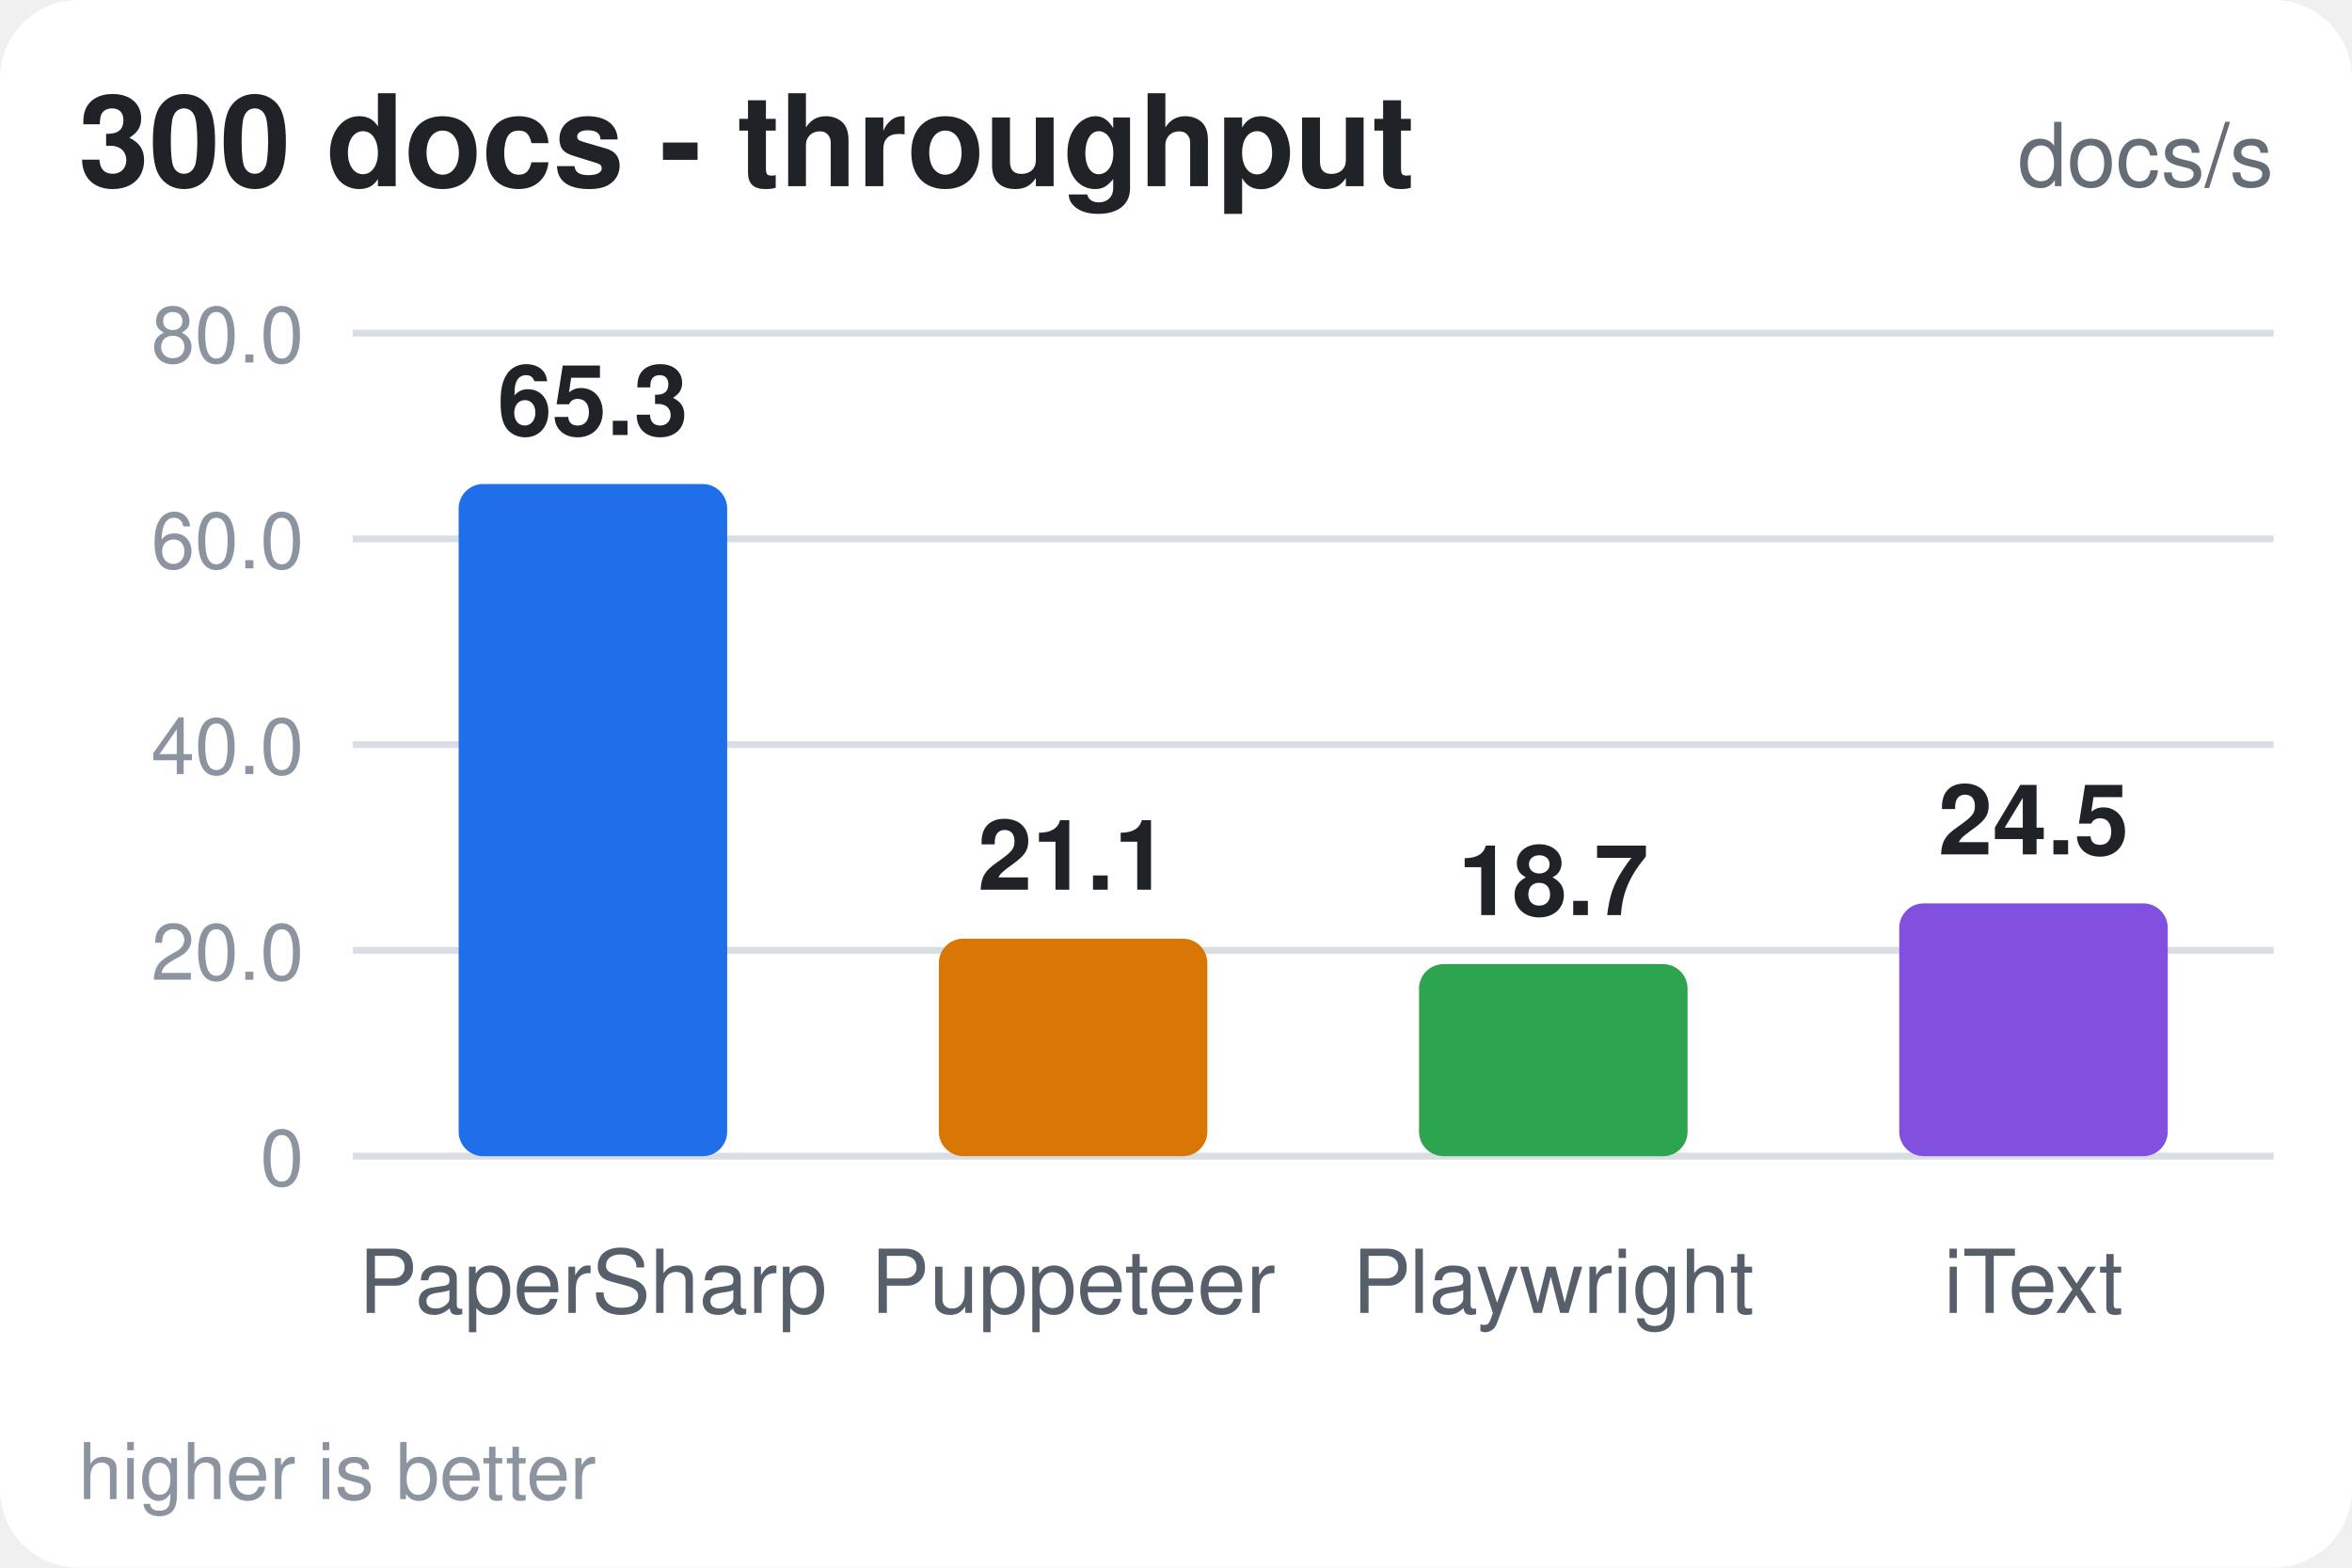
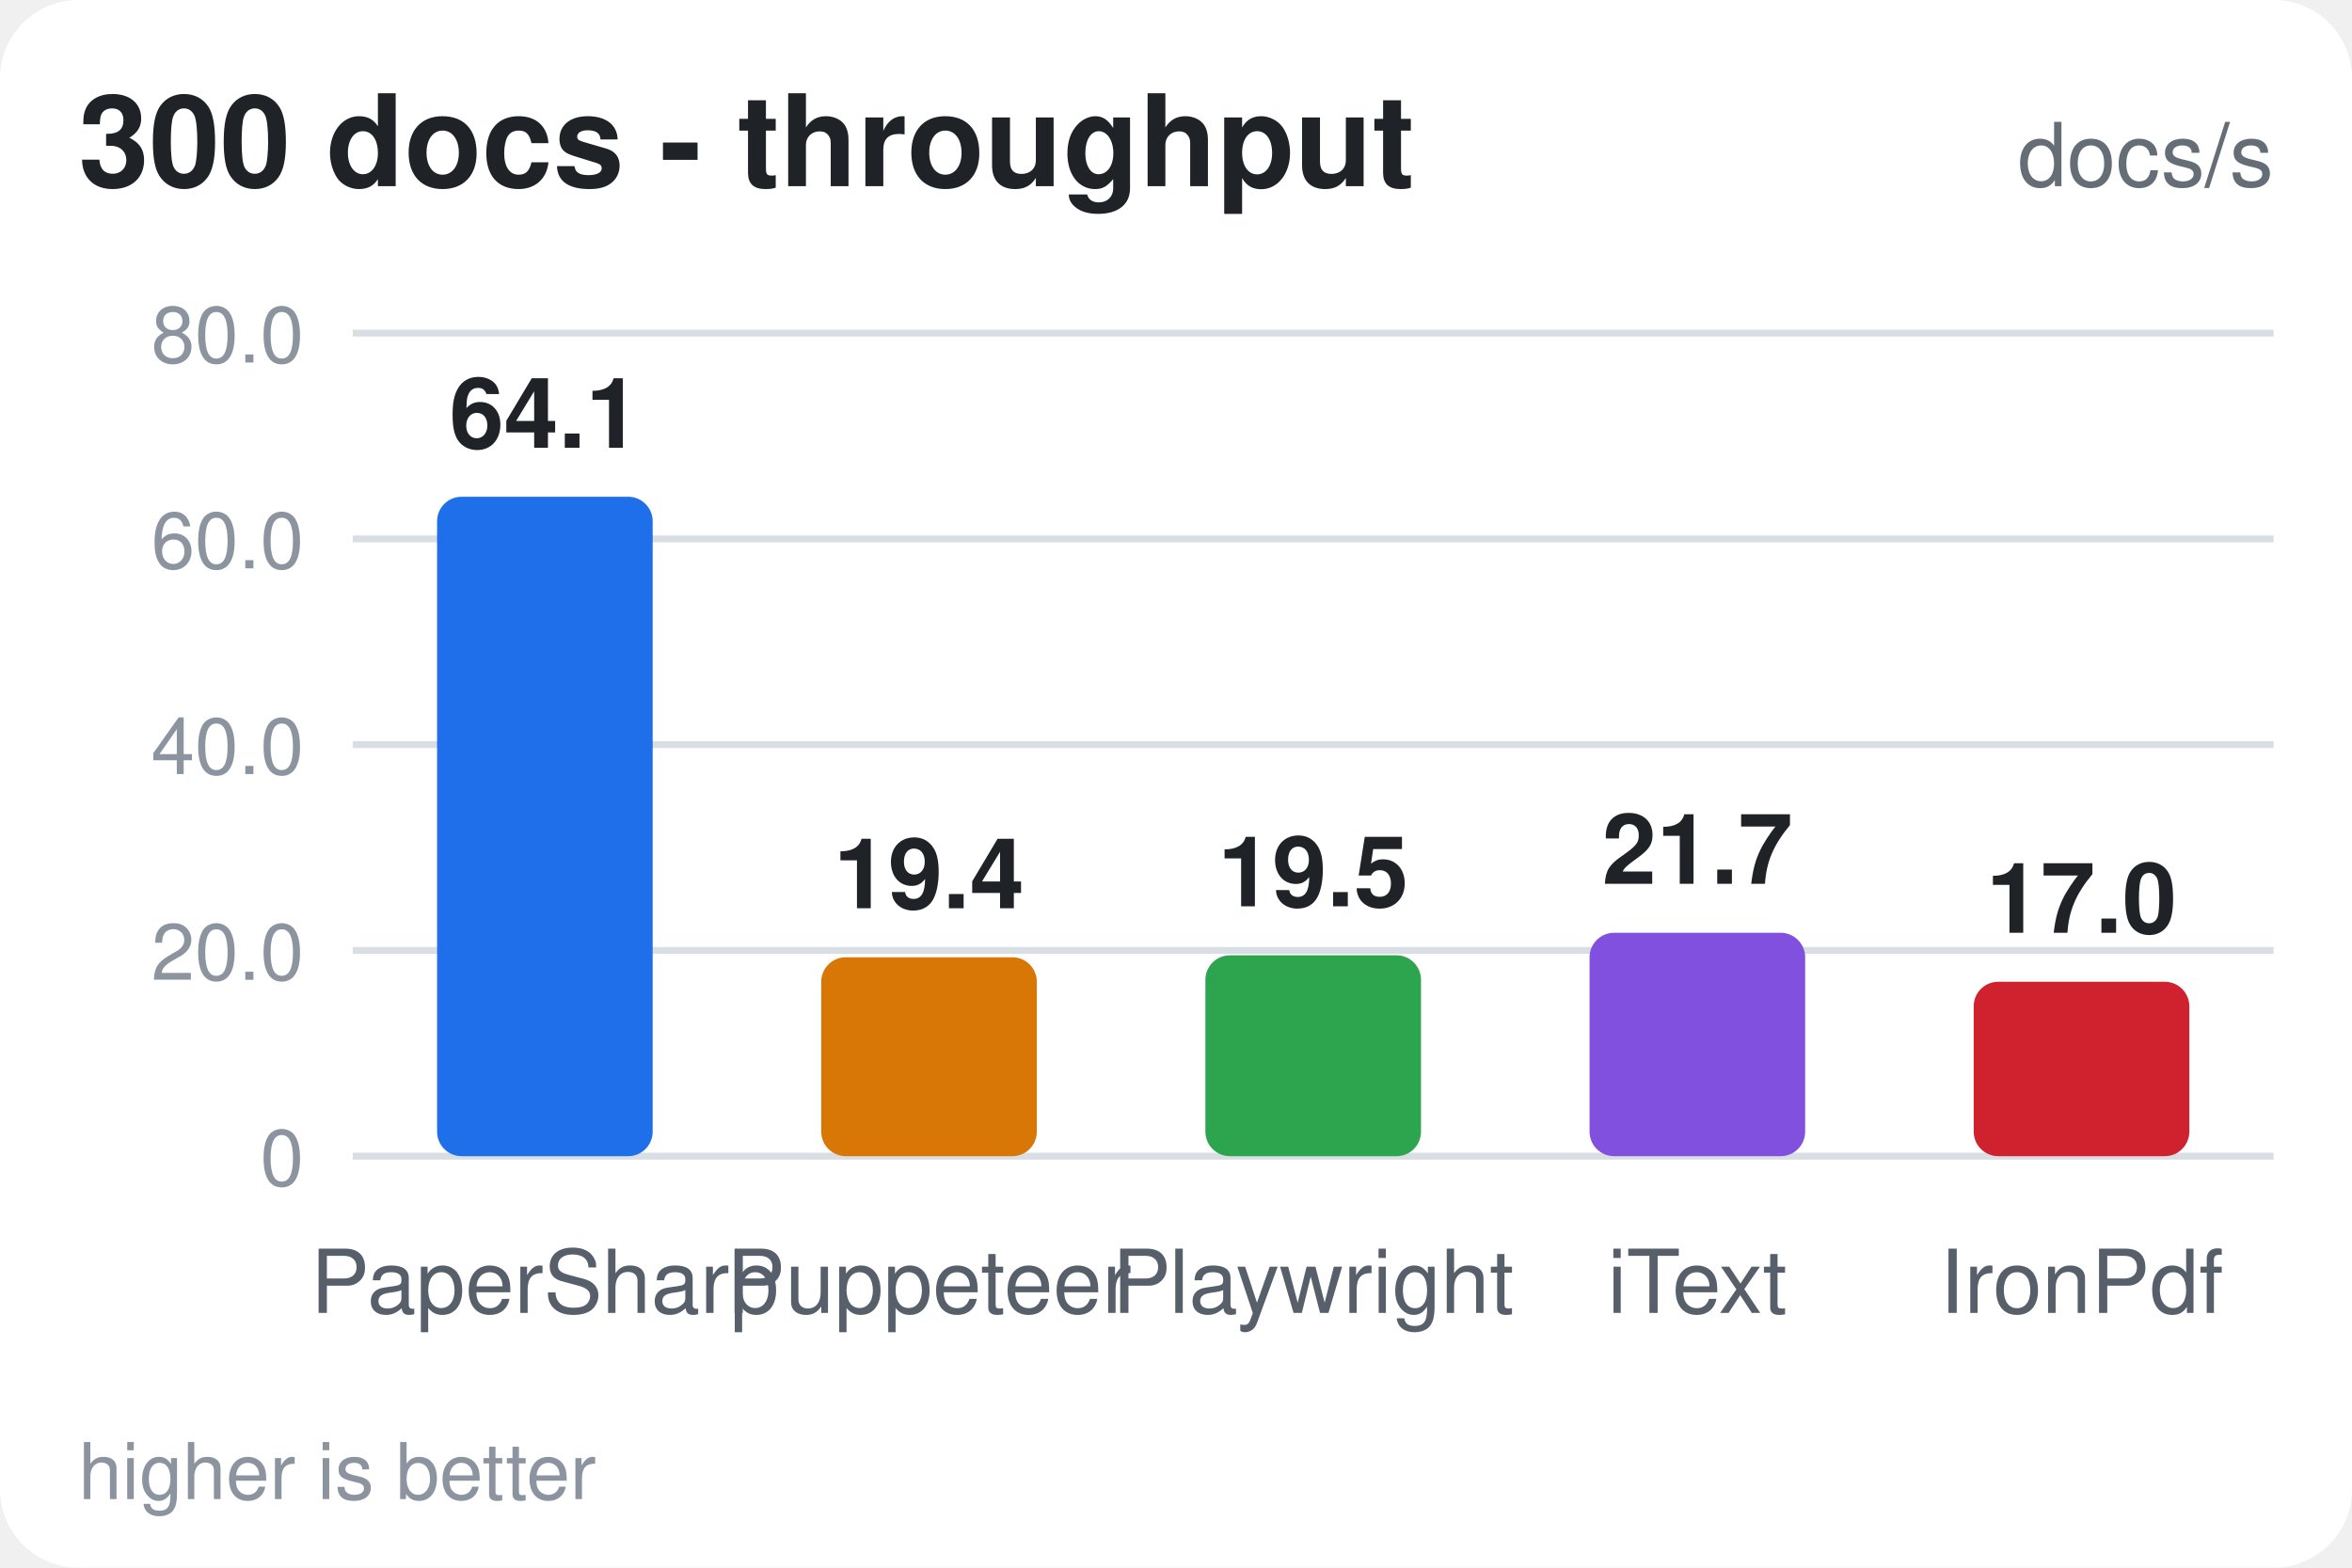
- <svg xmlns="http://www.w3.org/2000/svg" viewBox="0 0 240 160" width="240" height="160" role="img" aria-label="300 docs - throughput">
+ <svg xmlns="http://www.w3.org/2000/svg" viewBox="0 0 480 320" width="480" height="320" role="img" aria-label="300 docs - throughput">
  <style>
    text { font-family: -apple-system,BlinkMacSystemFont,"Segoe UI",Helvetica,Arial,sans-serif }
    .bg { fill:#ffffff }
    .ttl { fill:#1f2328; font-size:13px; font-weight:600 }
    .unit { fill:#656d76; font-size:9px }
    .grid { stroke:#d8dee4; stroke-width:.7 }
    .axis { fill:#8c959f; font-size:8px }
    .val  { fill:#1f2328; font-size:10px; font-weight:600 }
    .cat  { fill:#57606a; font-size:9px }
    .note { fill:#8c959f; font-size:8px }
    .na   { fill:#8c959f; font-size:9px }
    @media (prefers-color-scheme: dark) {
      .bg { fill:#0d1117 }
      .ttl, .val { fill:#e6edf3 }
      .unit, .cat, .note, .na { fill:#8b949e }
      .axis { fill:#6e7681 }
      .grid { stroke:#30363d }
    }
</style>
-   <rect class="bg" fill="#ffffff" x="0" y="0" width="240" height="160" rx="8" />
-   <text class="ttl" fill="#1f2328" font-size="13" font-weight="600" font-family="Arial,Helvetica,sans-serif" x="8" y="19">300 docs - throughput</text>
-   <text class="unit" fill="#656d76" font-size="9" font-family="Arial,Helvetica,sans-serif" x="232" y="19" text-anchor="end">docs/s</text>
-   <line class="grid" stroke="#d8dee4" stroke-width=".7" x1="36" y1="118.0" x2="232" y2="118.0" />
-   <text class="axis" fill="#8c959f" font-size="8" font-family="Arial,Helvetica,sans-serif" x="31" y="121.0" text-anchor="end">0</text>
-   <line class="grid" stroke="#d8dee4" stroke-width=".7" x1="36" y1="97.0" x2="232" y2="97.0" />
-   <text class="axis" fill="#8c959f" font-size="8" font-family="Arial,Helvetica,sans-serif" x="31" y="100.0" text-anchor="end">20.0</text>
-   <line class="grid" stroke="#d8dee4" stroke-width=".7" x1="36" y1="76.0" x2="232" y2="76.0" />
-   <text class="axis" fill="#8c959f" font-size="8" font-family="Arial,Helvetica,sans-serif" x="31" y="79.0" text-anchor="end">40.0</text>
-   <line class="grid" stroke="#d8dee4" stroke-width=".7" x1="36" y1="55.0" x2="232" y2="55.0" />
-   <text class="axis" fill="#8c959f" font-size="8" font-family="Arial,Helvetica,sans-serif" x="31" y="58.0" text-anchor="end">60.0</text>
-   <line class="grid" stroke="#d8dee4" stroke-width=".7" x1="36" y1="34.0" x2="232" y2="34.0" />
-   <text class="axis" fill="#8c959f" font-size="8" font-family="Arial,Helvetica,sans-serif" x="31" y="37.0" text-anchor="end">80.0</text>
-   <rect x="46.8" y="49.4" width="27.4" height="68.6" rx="2.5" fill="#1f6feb" />
-   <text class="val" fill="#1f2328" font-size="10" font-weight="600" font-family="Arial,Helvetica,sans-serif" x="60.5" y="44.4" text-anchor="middle">65.3</text>
-   <text class="cat" fill="#57606a" font-size="9" font-family="Arial,Helvetica,sans-serif" x="60.5" y="134" text-anchor="middle">PaperSharp</text>
-   <rect x="95.8" y="95.8" width="27.4" height="22.2" rx="2.5" fill="#d97706" />
-   <text class="val" fill="#1f2328" font-size="10" font-weight="600" font-family="Arial,Helvetica,sans-serif" x="109.5" y="90.8" text-anchor="middle">21.1</text>
-   <text class="cat" fill="#57606a" font-size="9" font-family="Arial,Helvetica,sans-serif" x="109.5" y="134" text-anchor="middle">Puppeteer</text>
-   <rect x="144.8" y="98.4" width="27.4" height="19.6" rx="2.5" fill="#2da44e" />
-   <text class="val" fill="#1f2328" font-size="10" font-weight="600" font-family="Arial,Helvetica,sans-serif" x="158.5" y="93.4" text-anchor="middle">18.7</text>
-   <text class="cat" fill="#57606a" font-size="9" font-family="Arial,Helvetica,sans-serif" x="158.5" y="134" text-anchor="middle">Playwright</text>
-   <rect x="193.8" y="92.2" width="27.4" height="25.8" rx="2.5" fill="#8250df" />
-   <text class="val" fill="#1f2328" font-size="10" font-weight="600" font-family="Arial,Helvetica,sans-serif" x="207.5" y="87.2" text-anchor="middle">24.5</text>
-   <text class="cat" fill="#57606a" font-size="9" font-family="Arial,Helvetica,sans-serif" x="207.5" y="134" text-anchor="middle">iText</text>
-   <text class="note" fill="#8c959f" font-size="8" font-family="Arial,Helvetica,sans-serif" x="8" y="153">higher is better</text>
+   <rect class="bg" fill="#ffffff" x="0" y="0" width="480" height="320" rx="16" />
+   <g transform="scale(2)">
+     <text class="ttl" fill="#1f2328" font-size="13" font-weight="600" font-family="Arial,Helvetica,sans-serif" x="8" y="19">300 docs - throughput</text>
+     <text class="unit" fill="#656d76" font-size="9" font-family="Arial,Helvetica,sans-serif" x="232" y="19" text-anchor="end">docs/s</text>
+     <line class="grid" stroke="#d8dee4" stroke-width=".7" x1="36" y1="118.0" x2="232" y2="118.0" />
+     <text class="axis" fill="#8c959f" font-size="8" font-family="Arial,Helvetica,sans-serif" x="31" y="121.0" text-anchor="end">0</text>
+     <line class="grid" stroke="#d8dee4" stroke-width=".7" x1="36" y1="97.0" x2="232" y2="97.0" />
+     <text class="axis" fill="#8c959f" font-size="8" font-family="Arial,Helvetica,sans-serif" x="31" y="100.0" text-anchor="end">20.0</text>
+     <line class="grid" stroke="#d8dee4" stroke-width=".7" x1="36" y1="76.0" x2="232" y2="76.0" />
+     <text class="axis" fill="#8c959f" font-size="8" font-family="Arial,Helvetica,sans-serif" x="31" y="79.0" text-anchor="end">40.0</text>
+     <line class="grid" stroke="#d8dee4" stroke-width=".7" x1="36" y1="55.0" x2="232" y2="55.0" />
+     <text class="axis" fill="#8c959f" font-size="8" font-family="Arial,Helvetica,sans-serif" x="31" y="58.0" text-anchor="end">60.0</text>
+     <line class="grid" stroke="#d8dee4" stroke-width=".7" x1="36" y1="34.0" x2="232" y2="34.0" />
+     <text class="axis" fill="#8c959f" font-size="8" font-family="Arial,Helvetica,sans-serif" x="31" y="37.0" text-anchor="end">80.0</text>
+     <rect x="44.6" y="50.7" width="22.0" height="67.3" rx="2.5" fill="#1f6feb" />
+     <text class="val" fill="#1f2328" font-size="10" font-weight="600" font-family="Arial,Helvetica,sans-serif" x="55.6" y="45.7" text-anchor="middle">64.1</text>
+     <text class="cat" fill="#57606a" font-size="9" font-family="Arial,Helvetica,sans-serif" x="55.6" y="134" text-anchor="middle">PaperSharp</text>
+     <rect x="83.8" y="97.7" width="22.0" height="20.3" rx="2.5" fill="#d97706" />
+     <text class="val" fill="#1f2328" font-size="10" font-weight="600" font-family="Arial,Helvetica,sans-serif" x="94.8" y="92.7" text-anchor="middle">19.4</text>
+     <text class="cat" fill="#57606a" font-size="9" font-family="Arial,Helvetica,sans-serif" x="94.8" y="134" text-anchor="middle">Puppeteer</text>
+     <rect x="123.0" y="97.5" width="22.0" height="20.5" rx="2.5" fill="#2da44e" />
+     <text class="val" fill="#1f2328" font-size="10" font-weight="600" font-family="Arial,Helvetica,sans-serif" x="134.0" y="92.5" text-anchor="middle">19.5</text>
+     <text class="cat" fill="#57606a" font-size="9" font-family="Arial,Helvetica,sans-serif" x="134.0" y="134" text-anchor="middle">Playwright</text>
+     <rect x="162.2" y="95.2" width="22.0" height="22.8" rx="2.5" fill="#8250df" />
+     <text class="val" fill="#1f2328" font-size="10" font-weight="600" font-family="Arial,Helvetica,sans-serif" x="173.2" y="90.2" text-anchor="middle">21.7</text>
+     <text class="cat" fill="#57606a" font-size="9" font-family="Arial,Helvetica,sans-serif" x="173.2" y="134" text-anchor="middle">iText</text>
+     <rect x="201.4" y="100.2" width="22.0" height="17.8" rx="2.5" fill="#cf222e" />
+     <text class="val" fill="#1f2328" font-size="10" font-weight="600" font-family="Arial,Helvetica,sans-serif" x="212.4" y="95.2" text-anchor="middle">17.0</text>
+     <text class="cat" fill="#57606a" font-size="9" font-family="Arial,Helvetica,sans-serif" x="212.4" y="134" text-anchor="middle">IronPdf</text>
+     <text class="note" fill="#8c959f" font-size="8" font-family="Arial,Helvetica,sans-serif" x="8" y="153">higher is better</text>
+   </g>
</svg>
